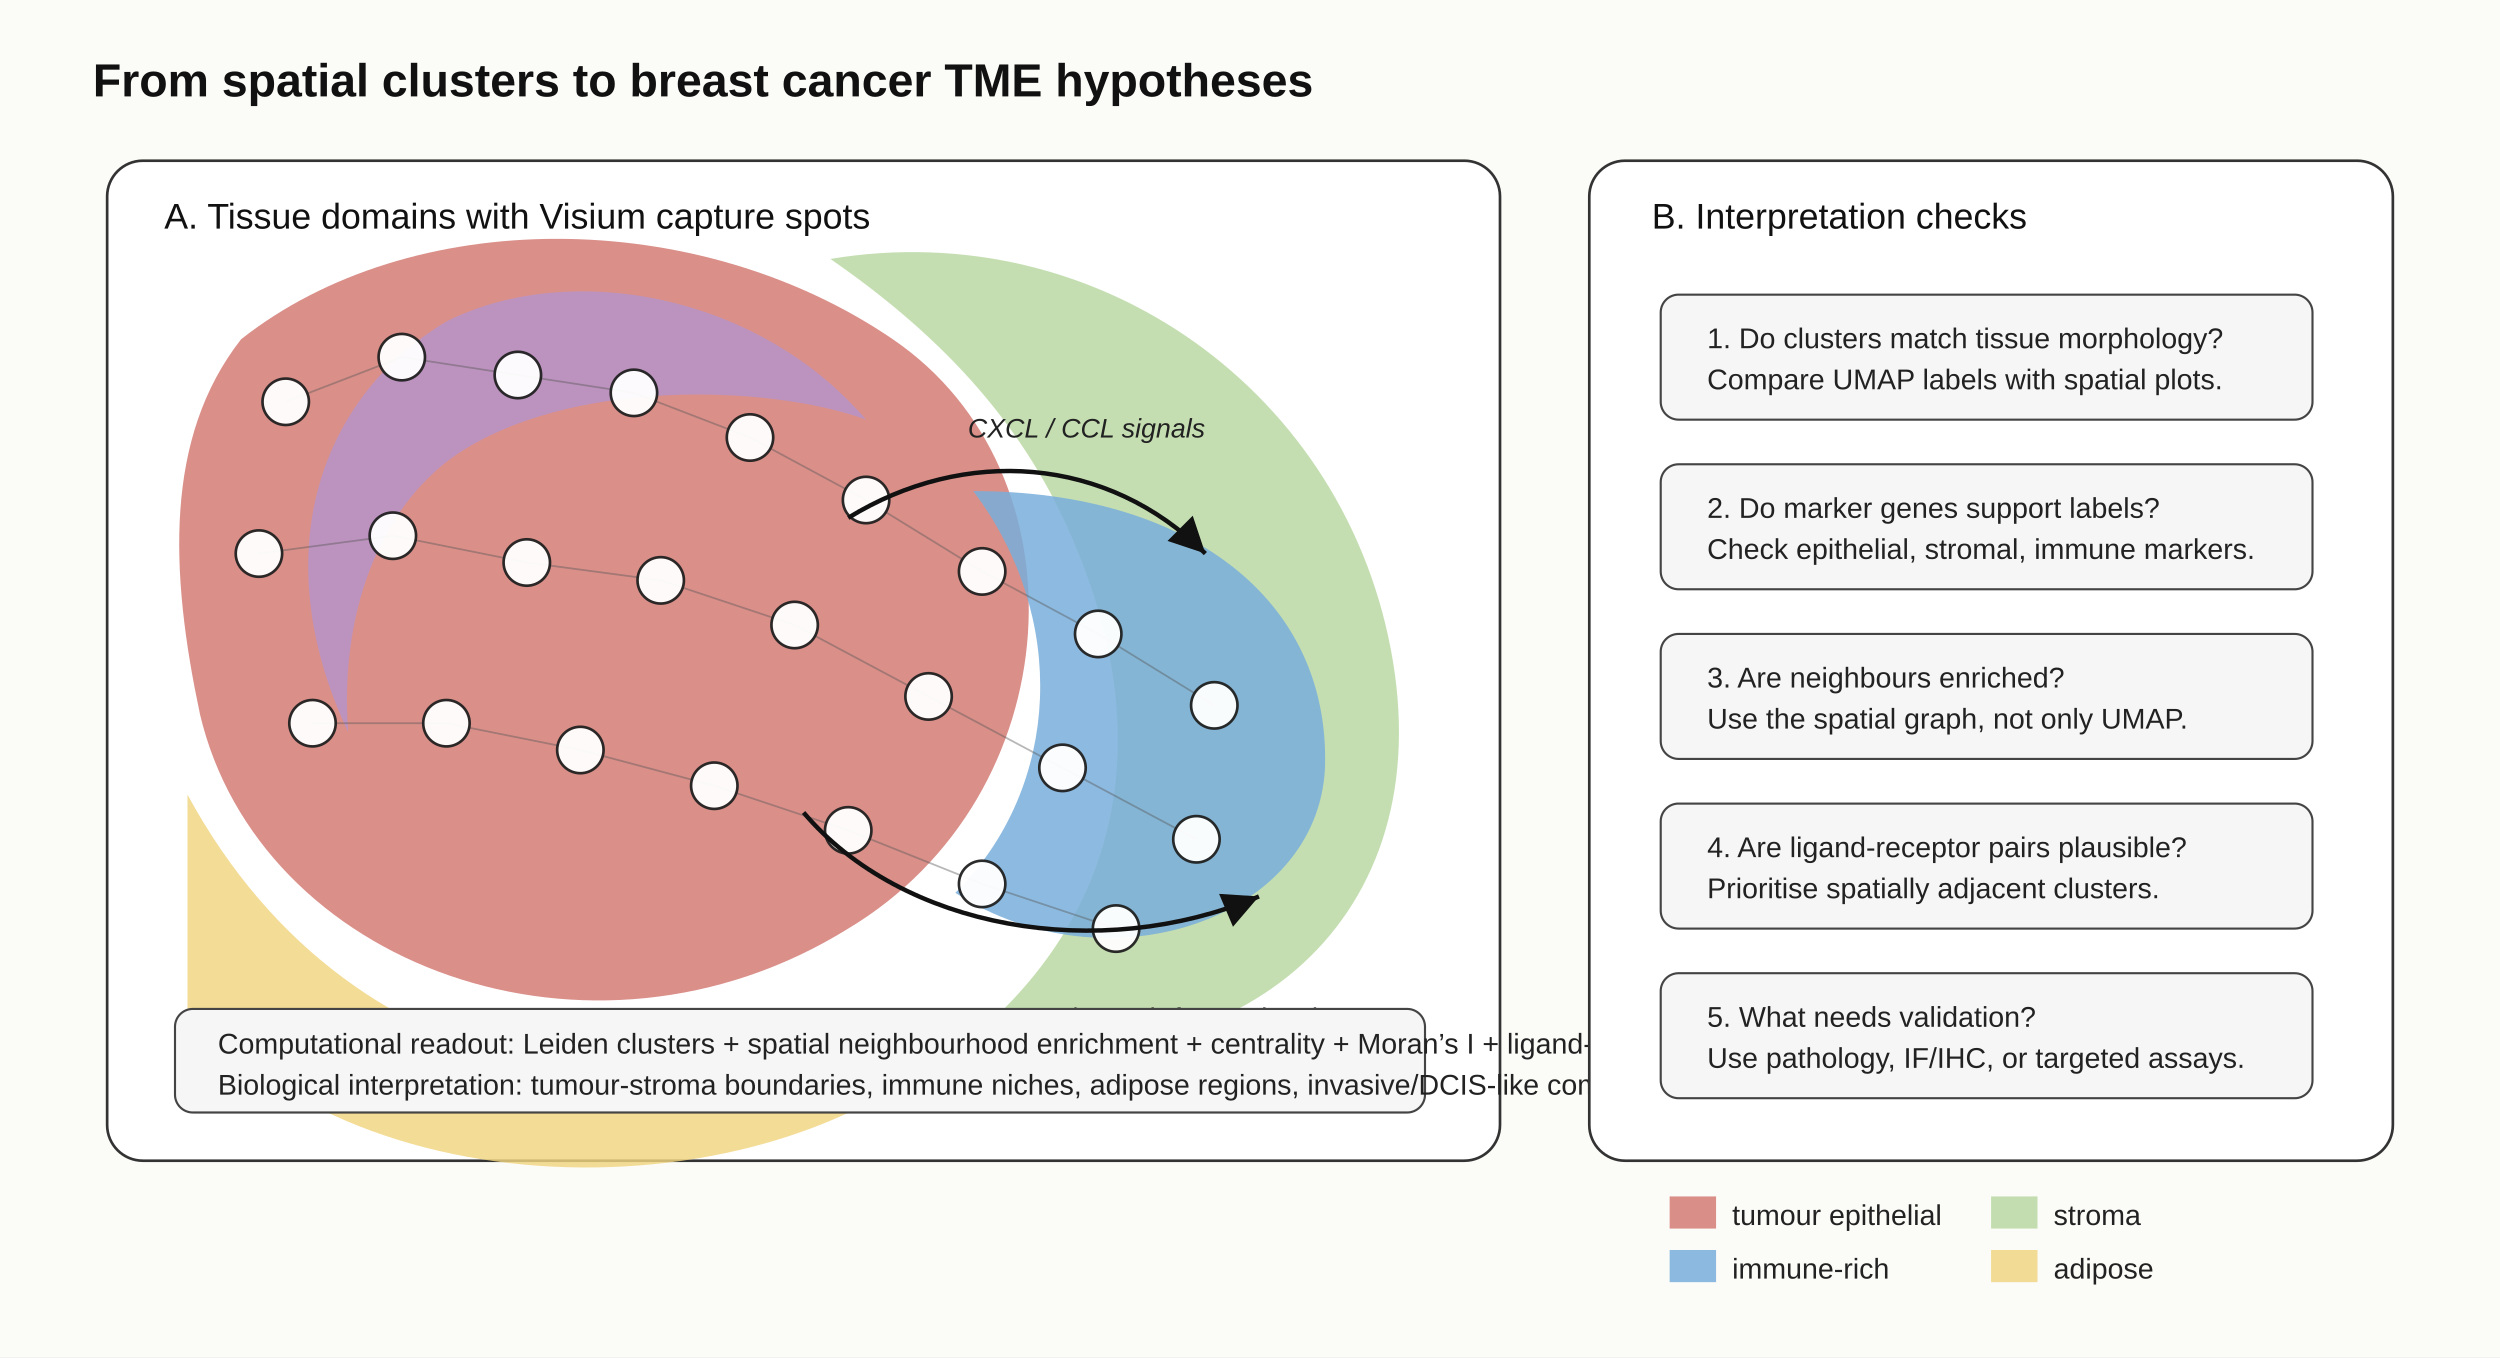
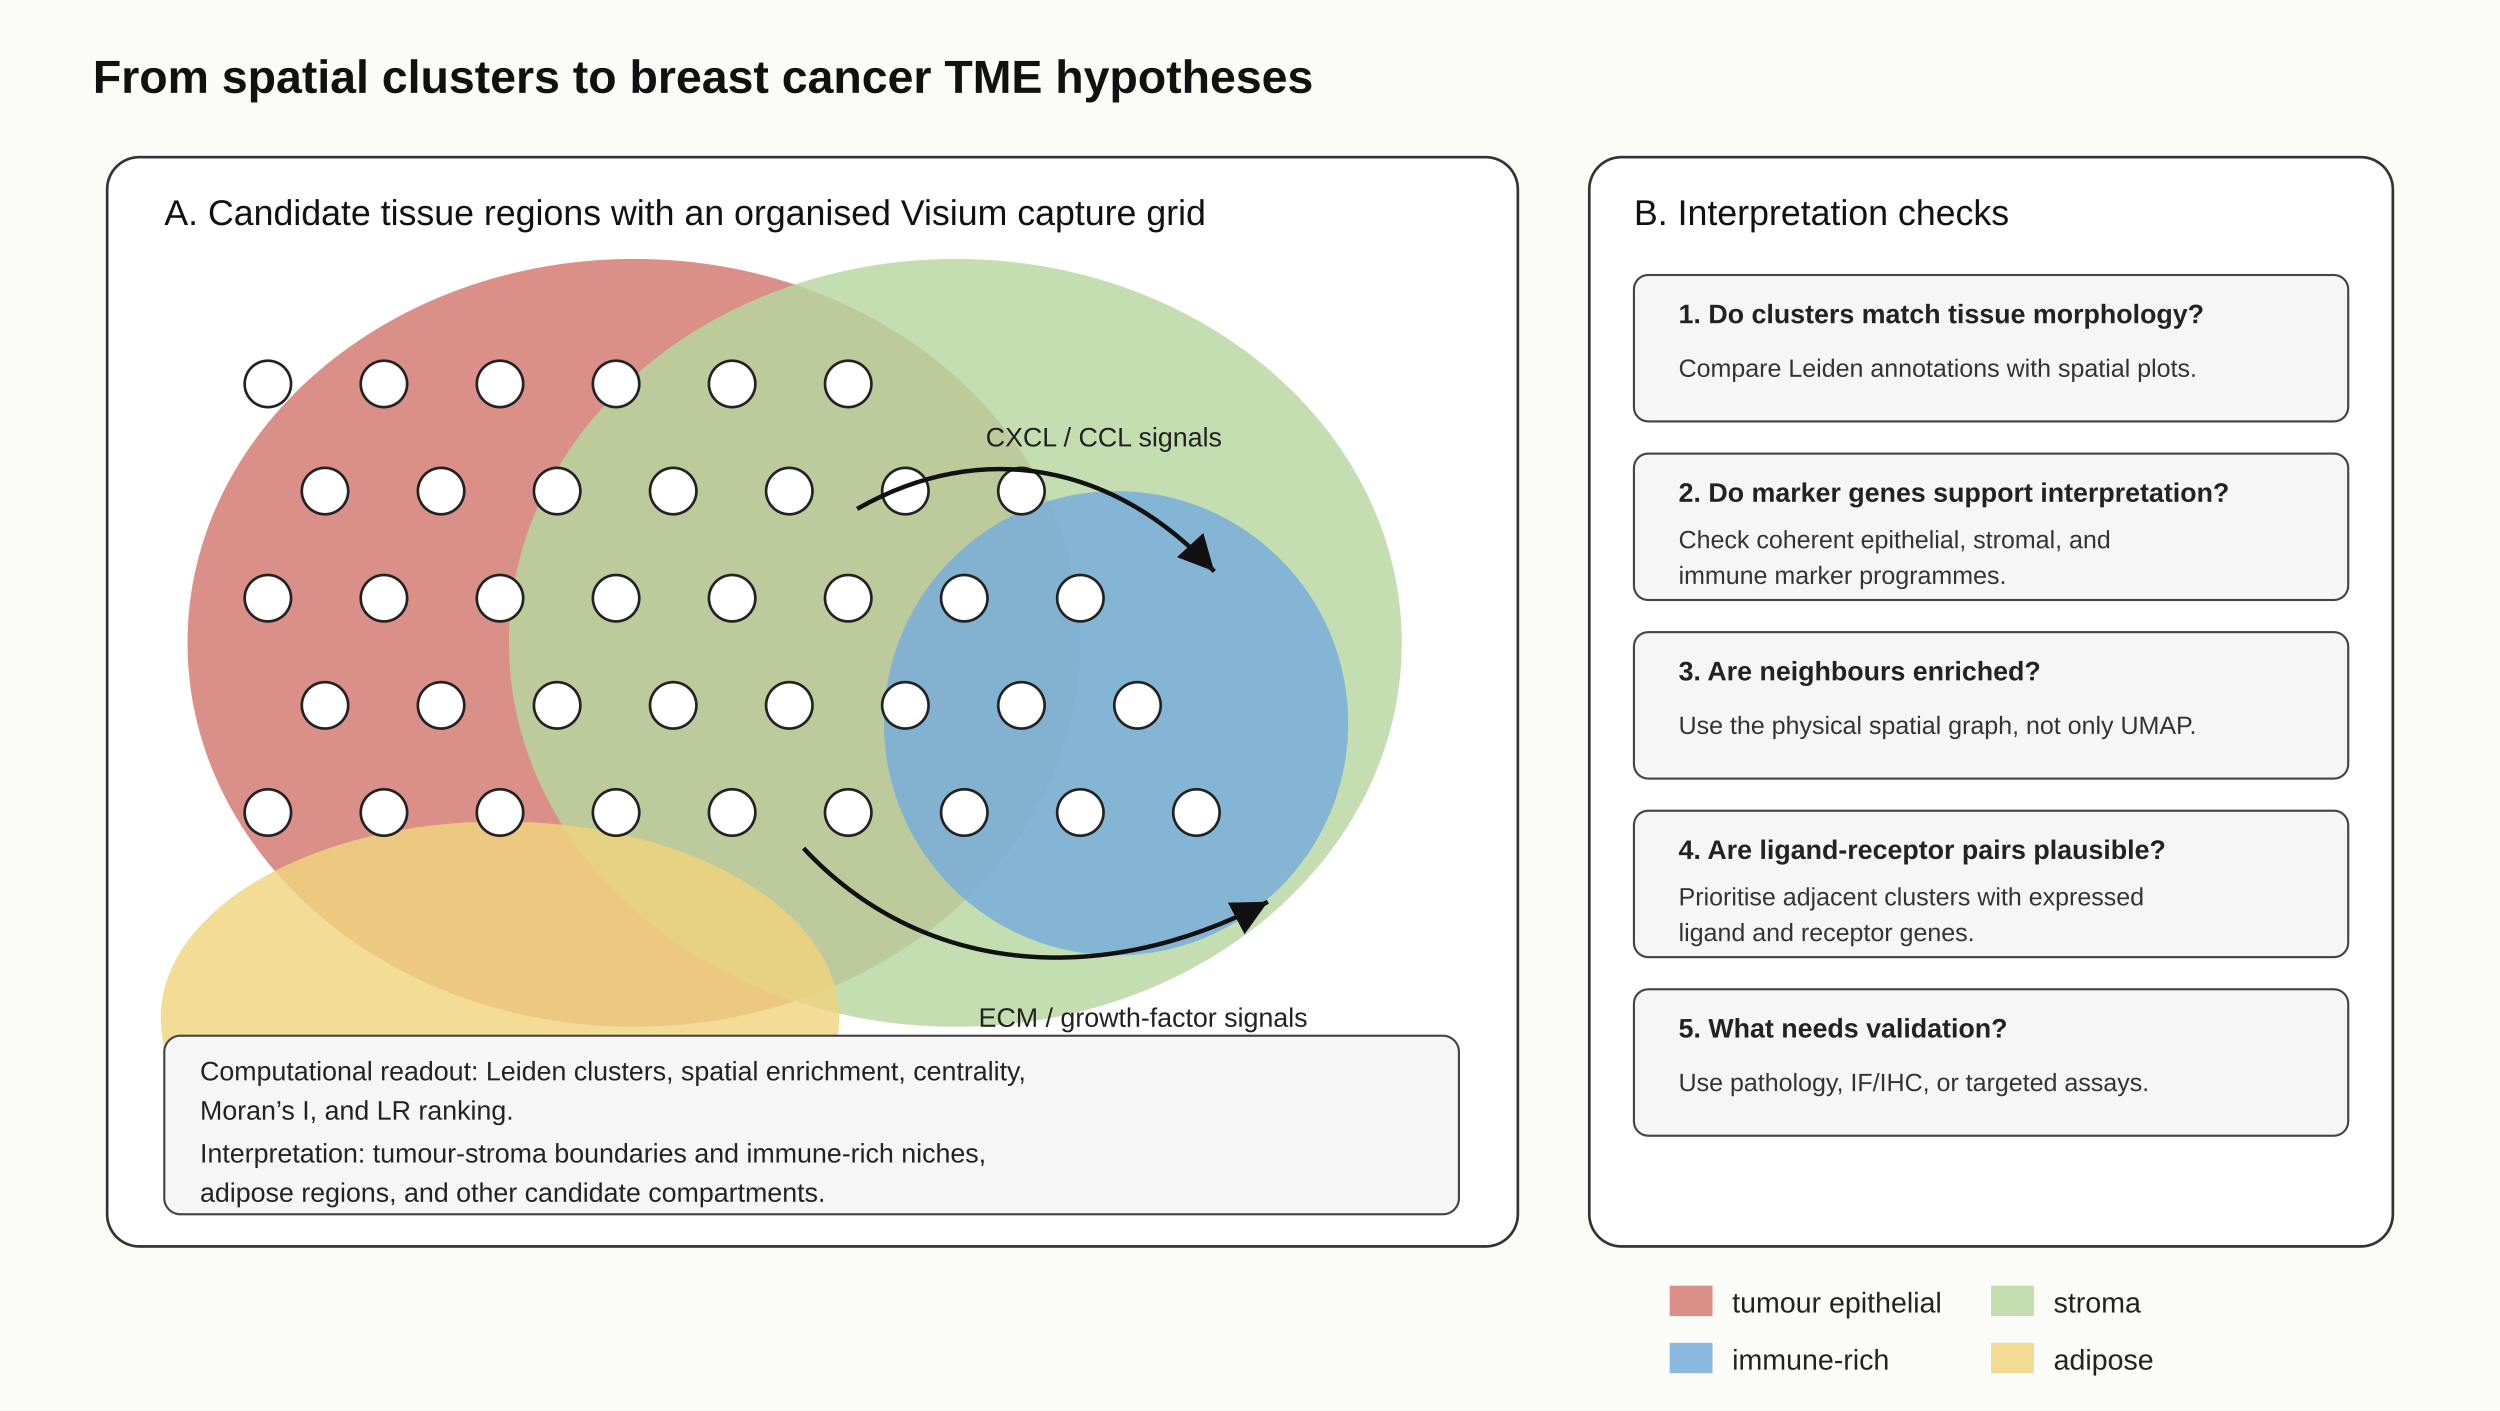
- <svg xmlns="http://www.w3.org/2000/svg" width="1400" height="760" viewBox="0 0 1400 760" role="img" aria-labelledby="title desc">
-   <style>
-   .bg{fill:#fbfbf8}.title{font:bold 26px Arial, sans-serif;fill:#111}.label{font:20px Arial, sans-serif;fill:#111}.small{font:16px Arial, sans-serif;fill:#222}.panel{fill:#fff;stroke:#333;stroke-width:1.5;rx:20}.tumour{fill:#cf6f68;opacity:.78}.stroma{fill:#b7d7a0;opacity:.82}.immune{fill:#79aeda;opacity:.85}.adipose{fill:#f0d47f;opacity:.82}.myo{fill:#b694c9;opacity:.82}.spot{fill:#fff;stroke:#222;stroke-width:1.5;opacity:.95}.edge{stroke:#555;stroke-width:1;opacity:.42}.arrow{stroke:#111;stroke-width:2.5;fill:none;marker-end:url(#arrow)}.legend{fill:#fff;stroke:#555;stroke-width:1}.gene{font:italic 15px Arial, sans-serif;fill:#222}.box{fill:#f6f6f6;stroke:#444;stroke-width:1.2;rx:10}
- </style>
+ <svg xmlns="http://www.w3.org/2000/svg" width="1400" height="790" viewBox="0 0 1400 790" role="img" aria-labelledby="title desc">
  <defs>
    <marker id="arrow" markerWidth="12" markerHeight="12" refX="10" refY="6" orient="auto">
-       <path d="M2,2 L10,6 L2,10 z" fill="#111" />
+       <path d="M2 2 L10 6 L2 10 Z" fill="#111" />
    </marker>
  </defs>
-   <rect class="bg" width="1400" height="760" />
-   <text x="52" y="54" class="title">From spatial clusters to breast cancer TME hypotheses</text>
-   <rect x="60" y="90" width="780" height="560" class="panel" />
-   <text x="92" y="128" class="label">A. Tissue domains with Visium capture spots</text>
-   <path class="tumour" d="M135,190 C230,115 390,115 500,190 C610,265 600,445 475,520 C330,610 145,540 112,400 C95,320 92,245 135,190Z" />
-   <path class="stroma" d="M465,145 C615,120 755,220 780,370 C805,520 690,610 540,585 C630,512 647,412 602,305 C575,240 530,190 465,145Z" />
-   <path class="adipose" d="M105,445 C200,620 390,635 548,570 C458,675 215,690 105,565Z" />
-   <path class="immune" d="M545,275 C665,275 745,335 742,430 C738,515 620,555 535,500 C595,440 598,345 545,275Z" />
-   <path class="myo" d="M250,180 C320,145 425,165 485,235 C430,215 318,212 255,255 C212,285 190,345 195,410 C150,315 175,225 250,180Z" />
-   <g id="grid">
- </g>
-   <g class="edges">
-     <line x1="160" y1="225" x2="225" y2="200" class="edge" />
-     <line x1="225" y1="200" x2="290" y2="210" class="edge" />
-     <line x1="290" y1="210" x2="355" y2="220" class="edge" />
-     <line x1="355" y1="220" x2="420" y2="245" class="edge" />
-     <line x1="420" y1="245" x2="485" y2="280" class="edge" />
-     <line x1="485" y1="280" x2="550" y2="320" class="edge" />
-     <line x1="550" y1="320" x2="615" y2="355" class="edge" />
-     <line x1="615" y1="355" x2="680" y2="395" class="edge" />
-     <line x1="145" y1="310" x2="220" y2="300" class="edge" />
-     <line x1="220" y1="300" x2="295" y2="315" class="edge" />
-     <line x1="295" y1="315" x2="370" y2="325" class="edge" />
-     <line x1="370" y1="325" x2="445" y2="350" class="edge" />
-     <line x1="445" y1="350" x2="520" y2="390" class="edge" />
-     <line x1="520" y1="390" x2="595" y2="430" class="edge" />
-     <line x1="595" y1="430" x2="670" y2="470" class="edge" />
-     <line x1="175" y1="405" x2="250" y2="405" class="edge" />
-     <line x1="250" y1="405" x2="325" y2="420" class="edge" />
-     <line x1="325" y1="420" x2="400" y2="440" class="edge" />
-     <line x1="400" y1="440" x2="475" y2="465" class="edge" />
-     <line x1="475" y1="465" x2="550" y2="495" class="edge" />
-     <line x1="550" y1="495" x2="625" y2="520" class="edge" />
+   <style>.bg{fill:#fbfbf8}.title{font:bold 26px Arial,sans-serif;fill:#111}.head{font:20px Arial,sans-serif;fill:#111}.small{font:16px Arial,sans-serif;fill:#222}.panel{fill:#fff;stroke:#333;stroke-width:1.5}.tumour{fill:#cf6f68;opacity:.78}.stroma{fill:#b7d7a0;opacity:.82}.immune{fill:#79aeda;opacity:.85}.adipose{fill:#f0d47f;opacity:.82}.spot{fill:#fff;stroke:#222;stroke-width:1.5}.edge{stroke:#555;stroke-width:1;opacity:.45}.arrow{stroke:#111;stroke-width:2.5;fill:none;marker-end:url(#arrow)}.box{fill:#f6f6f6;stroke:#444;stroke-width:1.2}.signal{font:15px Arial,sans-serif;fill:#222}.check-title{font:bold 15px Arial,sans-serif;fill:#222}.check-body{font:14px Arial,sans-serif;fill:#333}</style>
+   <rect class="bg" width="1400" height="790" />
+   <text x="52" y="52" class="title">From spatial clusters to breast cancer TME hypotheses</text>
+   <rect x="60" y="88" width="790" height="610" rx="18" class="panel" />
+   <text x="92" y="126" class="head">A. Candidate tissue regions with an organised Visium capture grid</text>
+   <ellipse cx="355" cy="360" rx="250" ry="215" class="tumour" />
+   <ellipse cx="535" cy="360" rx="250" ry="215" class="stroma" />
+   <ellipse cx="625" cy="405" rx="130" ry="130" class="immune" />
+   <ellipse cx="280" cy="570" rx="190" ry="110" class="adipose" />
+   <g>
+     <g transform="translate(0,0)">
+       <circle cx="150" cy="215" r="13" class="spot" />
+       <circle cx="215" cy="215" r="13" class="spot" />
+       <circle cx="280" cy="215" r="13" class="spot" />
+       <circle cx="345" cy="215" r="13" class="spot" />
+       <circle cx="410" cy="215" r="13" class="spot" />
+       <circle cx="475" cy="215" r="13" class="spot" />
+     </g>
+     <g>
+       <circle cx="182" cy="275" r="13" class="spot" />
+       <circle cx="247" cy="275" r="13" class="spot" />
+       <circle cx="312" cy="275" r="13" class="spot" />
+       <circle cx="377" cy="275" r="13" class="spot" />
+       <circle cx="442" cy="275" r="13" class="spot" />
+       <circle cx="507" cy="275" r="13" class="spot" />
+       <circle cx="572" cy="275" r="13" class="spot" />
+     </g>
+     <g>
+       <circle cx="150" cy="335" r="13" class="spot" />
+       <circle cx="215" cy="335" r="13" class="spot" />
+       <circle cx="280" cy="335" r="13" class="spot" />
+       <circle cx="345" cy="335" r="13" class="spot" />
+       <circle cx="410" cy="335" r="13" class="spot" />
+       <circle cx="475" cy="335" r="13" class="spot" />
+       <circle cx="540" cy="335" r="13" class="spot" />
+       <circle cx="605" cy="335" r="13" class="spot" />
+     </g>
+     <g>
+       <circle cx="182" cy="395" r="13" class="spot" />
+       <circle cx="247" cy="395" r="13" class="spot" />
+       <circle cx="312" cy="395" r="13" class="spot" />
+       <circle cx="377" cy="395" r="13" class="spot" />
+       <circle cx="442" cy="395" r="13" class="spot" />
+       <circle cx="507" cy="395" r="13" class="spot" />
+       <circle cx="572" cy="395" r="13" class="spot" />
+       <circle cx="637" cy="395" r="13" class="spot" />
+     </g>
+     <g>
+       <circle cx="150" cy="455" r="13" class="spot" />
+       <circle cx="215" cy="455" r="13" class="spot" />
+       <circle cx="280" cy="455" r="13" class="spot" />
+       <circle cx="345" cy="455" r="13" class="spot" />
+       <circle cx="410" cy="455" r="13" class="spot" />
+       <circle cx="475" cy="455" r="13" class="spot" />
+       <circle cx="540" cy="455" r="13" class="spot" />
+       <circle cx="605" cy="455" r="13" class="spot" />
+       <circle cx="670" cy="455" r="13" class="spot" />
+     </g>
  </g>
-   <g>
-     <circle cx="160" cy="225" r="13" class="spot" />
-     <circle cx="225" cy="200" r="13" class="spot" />
-     <circle cx="290" cy="210" r="13" class="spot" />
-     <circle cx="355" cy="220" r="13" class="spot" />
-     <circle cx="420" cy="245" r="13" class="spot" />
-     <circle cx="485" cy="280" r="13" class="spot" />
-     <circle cx="550" cy="320" r="13" class="spot" />
-     <circle cx="615" cy="355" r="13" class="spot" />
-     <circle cx="680" cy="395" r="13" class="spot" />
-     <circle cx="145" cy="310" r="13" class="spot" />
-     <circle cx="220" cy="300" r="13" class="spot" />
-     <circle cx="295" cy="315" r="13" class="spot" />
-     <circle cx="370" cy="325" r="13" class="spot" />
-     <circle cx="445" cy="350" r="13" class="spot" />
-     <circle cx="520" cy="390" r="13" class="spot" />
-     <circle cx="595" cy="430" r="13" class="spot" />
-     <circle cx="670" cy="470" r="13" class="spot" />
-     <circle cx="175" cy="405" r="13" class="spot" />
-     <circle cx="250" cy="405" r="13" class="spot" />
-     <circle cx="325" cy="420" r="13" class="spot" />
-     <circle cx="400" cy="440" r="13" class="spot" />
-     <circle cx="475" cy="465" r="13" class="spot" />
-     <circle cx="550" cy="495" r="13" class="spot" />
-     <circle cx="625" cy="520" r="13" class="spot" />
-   </g>
-   <path d="M475,290 C540,250 620,255 675,310" class="arrow" />
-   <text x="542" y="245" class="gene">CXCL / CCL signals</text>
-   <path d="M450,455 C505,520 615,540 705,502" class="arrow" />
-   <text x="560" y="575" class="gene">ECM / growth-factor signals</text>
-   <rect x="98" y="565" width="700" height="58" class="box" />
-   <text x="122" y="590" class="small">Computational readout: Leiden clusters + spatial neighbourhood enrichment + centrality + Moran’s I + ligand-receptor ranking</text>
-   <text x="122" y="613" class="small">Biological interpretation: tumour-stroma boundaries, immune niches, adipose regions, invasive/DCIS-like compartments</text>
-   <rect x="890" y="90" width="450" height="560" class="panel" />
-   <text x="925" y="128" class="label">B. Interpretation checks</text>
-   <rect x="930" y="165" width="365" height="70" class="box" />
-   <text x="956" y="195" class="small">1. Do clusters match tissue morphology?</text>
-   <text x="956" y="218" class="small">Compare UMAP labels with spatial plots.</text>
-   <rect x="930" y="260" width="365" height="70" class="box" />
-   <text x="956" y="290" class="small">2. Do marker genes support labels?</text>
-   <text x="956" y="313" class="small">Check epithelial, stromal, immune markers.</text>
-   <rect x="930" y="355" width="365" height="70" class="box" />
-   <text x="956" y="385" class="small">3. Are neighbours enriched?</text>
-   <text x="956" y="408" class="small">Use the spatial graph, not only UMAP.</text>
-   <rect x="930" y="450" width="365" height="70" class="box" />
-   <text x="956" y="480" class="small">4. Are ligand-receptor pairs plausible?</text>
-   <text x="956" y="503" class="small">Prioritise spatially adjacent clusters.</text>
-   <rect x="930" y="545" width="365" height="70" class="box" />
-   <text x="956" y="575" class="small">5. What needs validation?</text>
-   <text x="956" y="598" class="small">Use pathology, IF/IHC, or targeted assays.</text>
-   <rect x="935" y="670" width="26" height="18" class="tumour" />
-   <text x="970" y="686" class="small">tumour epithelial</text>
-   <rect x="1115" y="670" width="26" height="18" class="stroma" />
-   <text x="1150" y="686" class="small">stroma</text>
-   <rect x="935" y="700" width="26" height="18" class="immune" />
-   <text x="970" y="716" class="small">immune-rich</text>
-   <rect x="1115" y="700" width="26" height="18" class="adipose" />
-   <text x="1150" y="716" class="small">adipose</text>
+   <path d="M480 285 C550 245 625 260 680 320" class="arrow" />
+   <text x="552" y="250" class="signal">CXCL / CCL signals</text>
+   <path d="M450 475 C515 545 615 555 710 505" class="arrow" />
+   <text x="548" y="575" class="signal">ECM / growth-factor signals</text>
+   <rect x="92" y="580" width="725" height="100" rx="9" class="box" />
+   <text x="112" y="605" class="signal">Computational readout: Leiden clusters, spatial enrichment, centrality,</text>
+   <text x="112" y="627" class="signal">Moran’s I, and LR ranking.</text>
+   <text x="112" y="651" class="signal">Interpretation: tumour-stroma boundaries and immune-rich niches,</text>
+   <text x="112" y="673" class="signal">adipose regions, and other candidate compartments.</text>
+   <rect x="890" y="88" width="450" height="610" rx="18" class="panel" />
+   <text x="915" y="126" class="head">B. Interpretation checks</text>
+   <rect x="915" y="154" width="400" height="82" rx="8" class="box" />
+   <text x="940" y="181" class="check-title">1. Do clusters match tissue morphology?</text>
+   <text x="940" y="211" class="check-body">Compare Leiden annotations with spatial plots.</text>
+   <rect x="915" y="254" width="400" height="82" rx="8" class="box" />
+   <text x="940" y="281" class="check-title">2. Do marker genes support interpretation?</text>
+   <text x="940" y="307" class="check-body">Check coherent epithelial, stromal, and</text>
+   <text x="940" y="327" class="check-body">immune marker programmes.</text>
+   <rect x="915" y="354" width="400" height="82" rx="8" class="box" />
+   <text x="940" y="381" class="check-title">3. Are neighbours enriched?</text>
+   <text x="940" y="411" class="check-body">Use the physical spatial graph, not only UMAP.</text>
+   <rect x="915" y="454" width="400" height="82" rx="8" class="box" />
+   <text x="940" y="481" class="check-title">4. Are ligand-receptor pairs plausible?</text>
+   <text x="940" y="507" class="check-body">Prioritise adjacent clusters with expressed</text>
+   <text x="940" y="527" class="check-body">ligand and receptor genes.</text>
+   <rect x="915" y="554" width="400" height="82" rx="8" class="box" />
+   <text x="940" y="581" class="check-title">5. What needs validation?</text>
+   <text x="940" y="611" class="check-body">Use pathology, IF/IHC, or targeted assays.</text>
+   <rect x="935" y="720" width="24" height="17" class="tumour" />
+   <text x="970" y="735" class="small">tumour epithelial</text>
+   <rect x="1115" y="720" width="24" height="17" class="stroma" />
+   <text x="1150" y="735" class="small">stroma</text>
+   <rect x="935" y="752" width="24" height="17" class="immune" />
+   <text x="970" y="767" class="small">immune-rich</text>
+   <rect x="1115" y="752" width="24" height="17" class="adipose" />
+   <text x="1150" y="767" class="small">adipose</text>
</svg>
